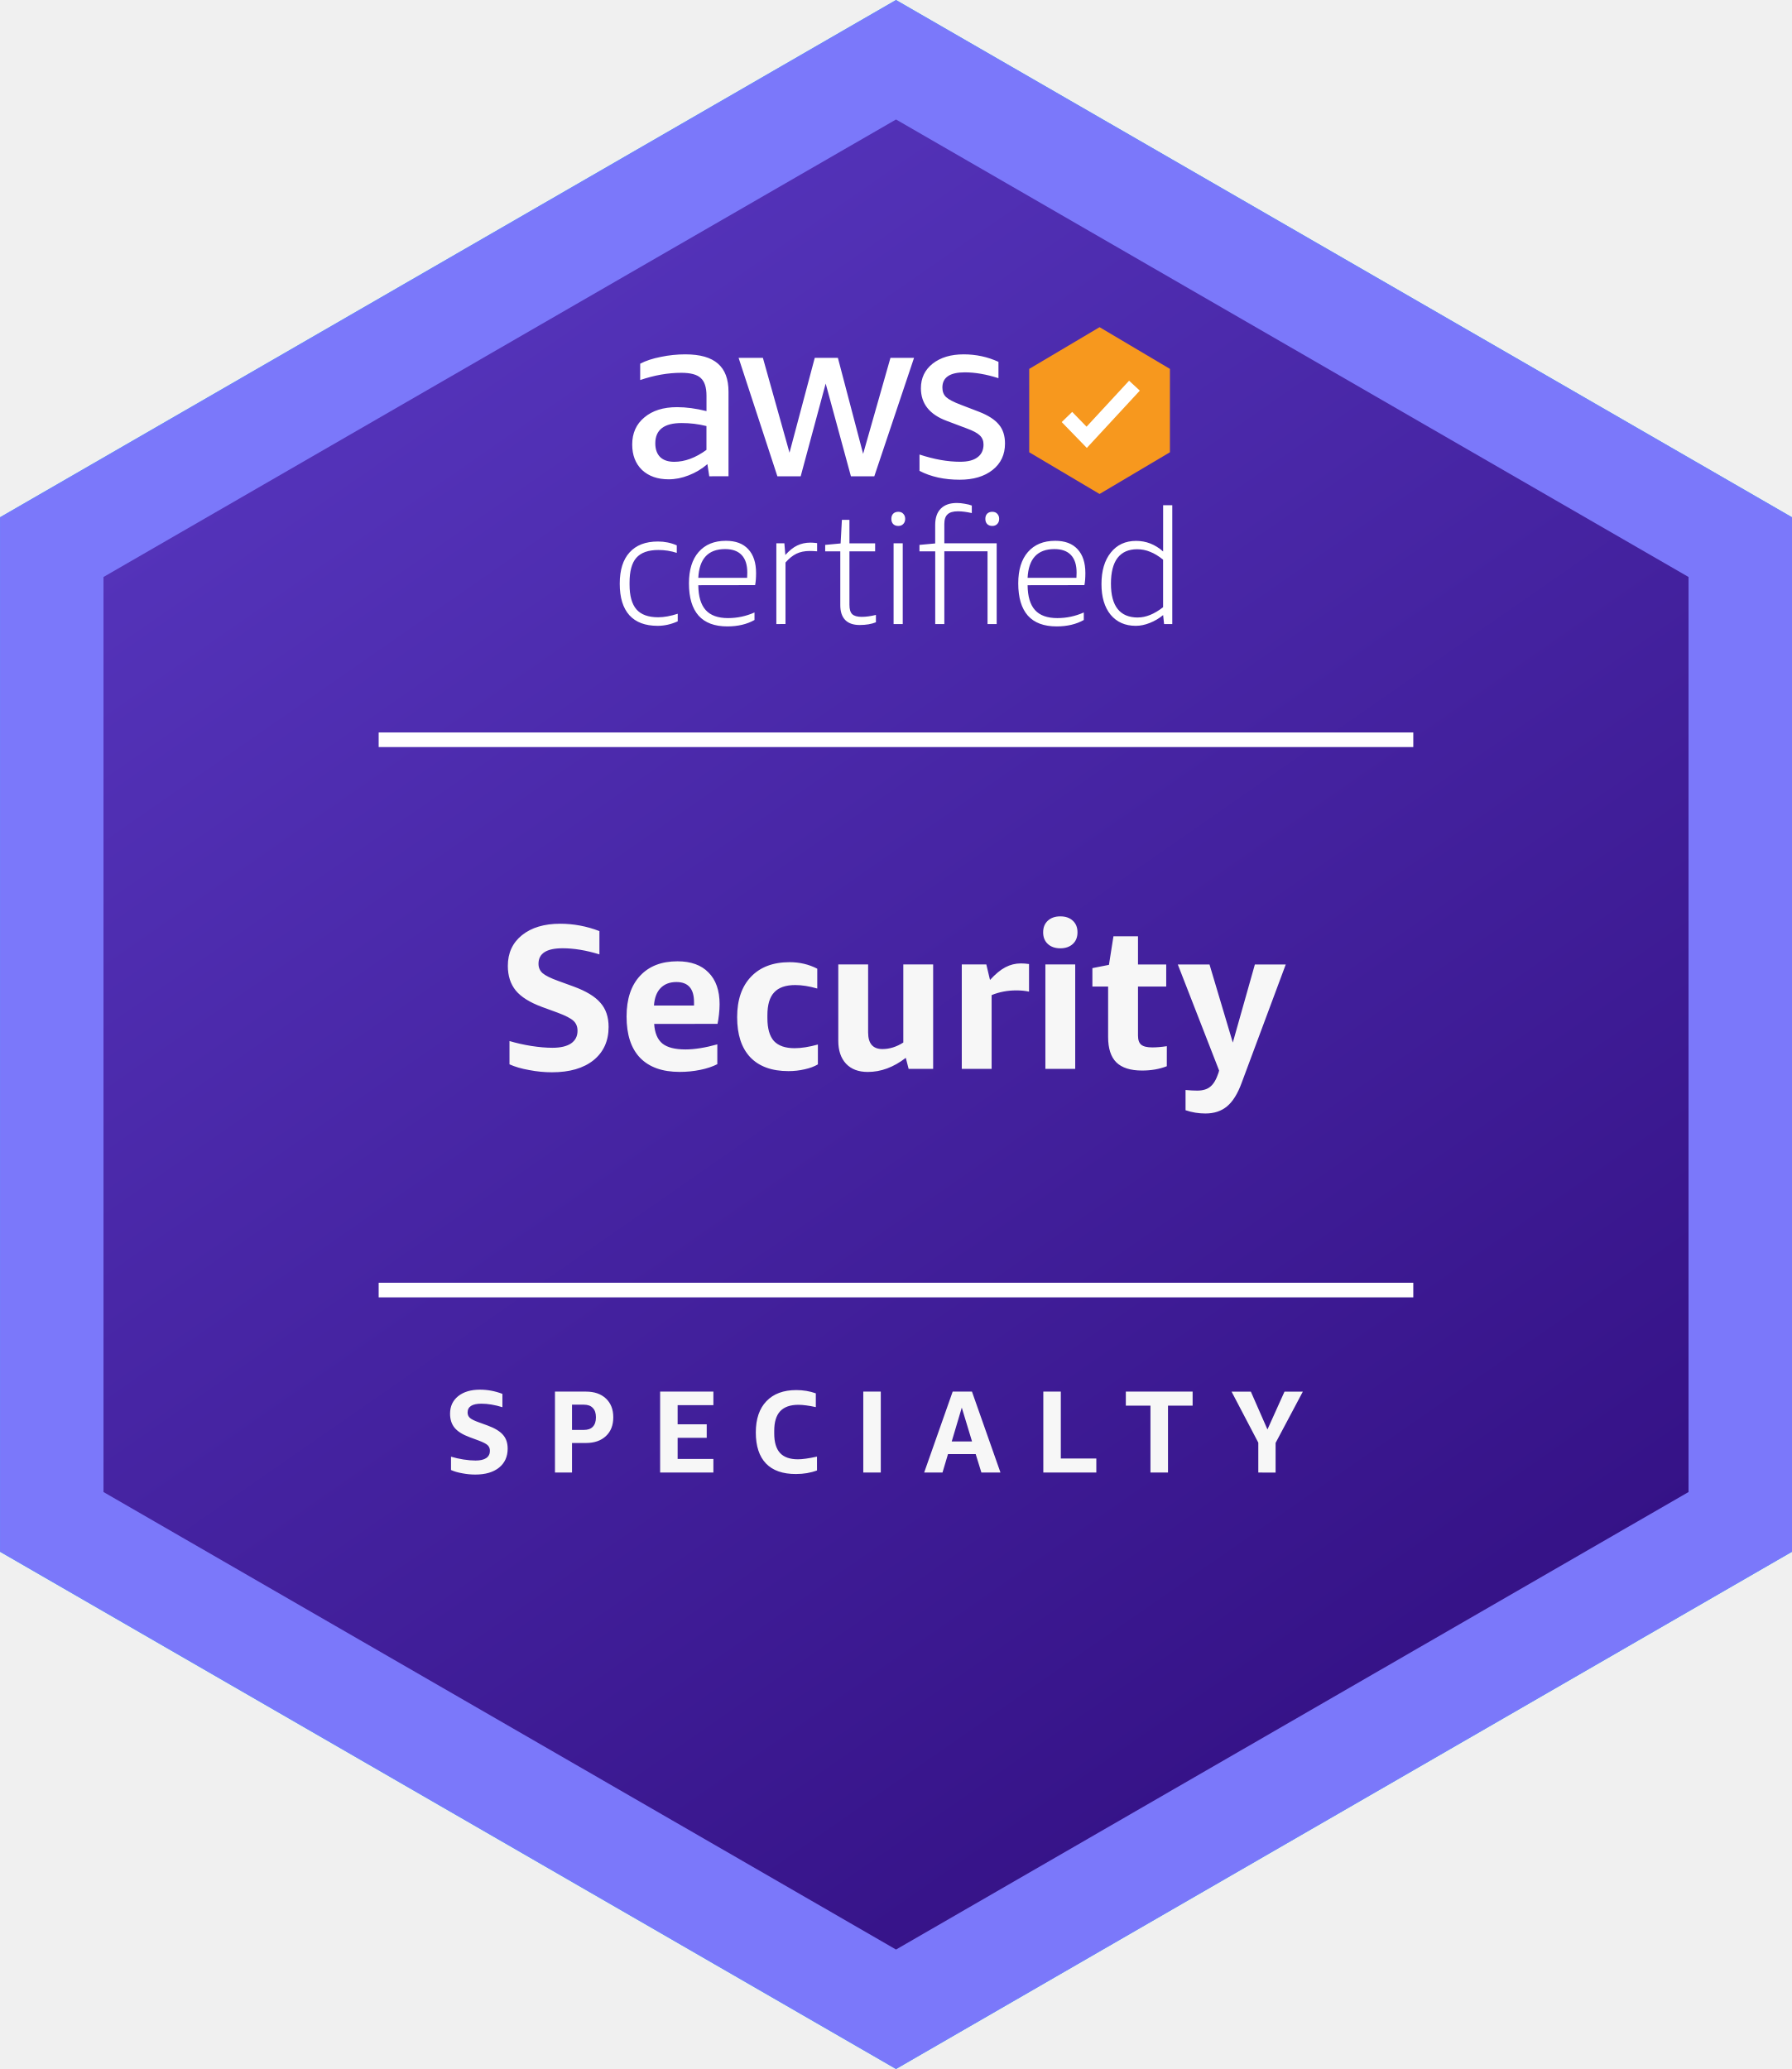
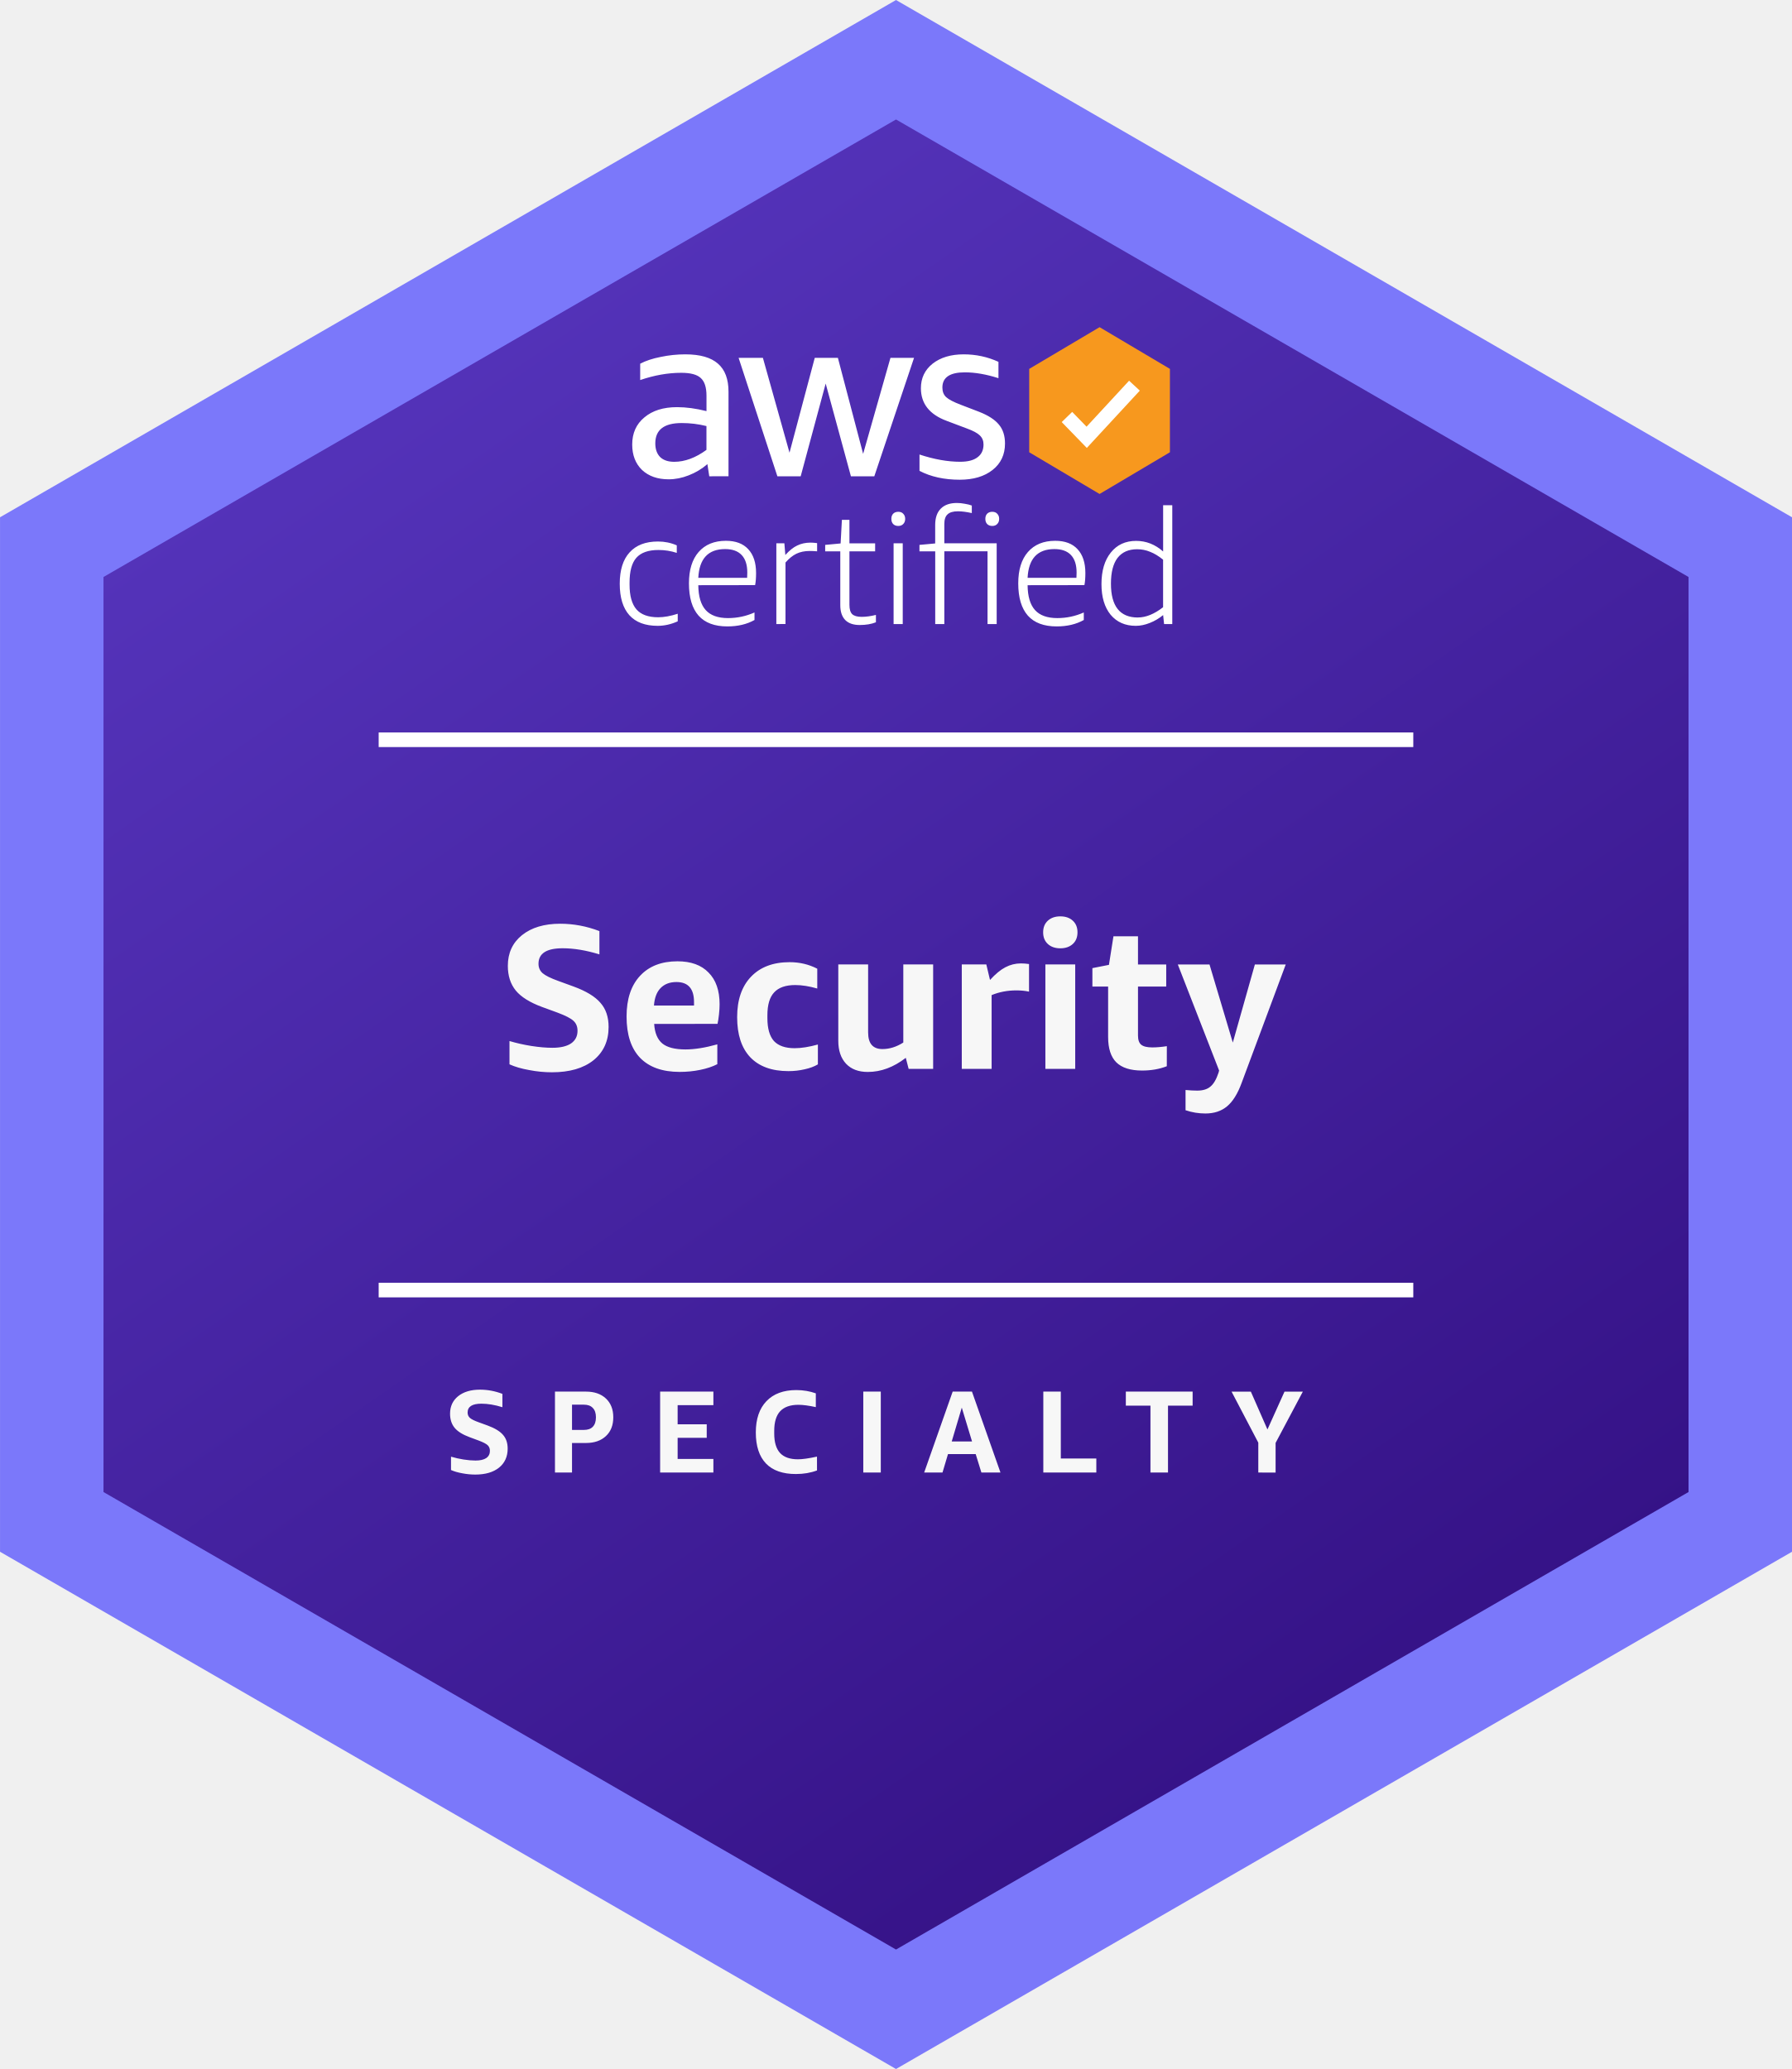
<svg xmlns="http://www.w3.org/2000/svg" xmlns:xlink="http://www.w3.org/1999/xlink" width="4.33cm" height="5cm" viewBox="0 0 43.301 50" version="1.1" id="svg1" xml:space="preserve">
  <defs id="defs1">
    <linearGradient id="linearGradient13">
      <stop style="stop-color:#5534bb;stop-opacity:1;" offset="0" id="stop12" />
      <stop style="stop-color:#341185;stop-opacity:1;" offset="1" id="stop13" />
    </linearGradient>
-     <linearGradient id="linearGradient11">
-       <stop style="stop-color:#59646f;stop-opacity:1;" offset="0" id="stop10" />
-       <stop style="stop-color:#222f40;stop-opacity:1;" offset="1" id="stop11" />
-     </linearGradient>
-     <linearGradient id="linearGradient9">
-       <stop style="stop-color:#008397;stop-opacity:1;" offset="0" id="stop8" />
-       <stop style="stop-color:#00597c;stop-opacity:1;" offset="1" id="stop9" />
-     </linearGradient>
    <rect x="47" y="68.5" width="94.5" height="49" id="rect3" />
-     <linearGradient id="linearGradient2">
-       <stop style="stop-color:#3a3ef7;stop-opacity:1;" offset="0" id="stop2" />
-       <stop style="stop-color:#061a83;stop-opacity:1;" offset="1" id="stop3" />
-     </linearGradient>
-     <linearGradient xlink:href="#linearGradient9" id="linearGradient3" x1="7.086" y1="-1.946" x2="19.173" y2="15.44" gradientUnits="userSpaceOnUse" />
-     <linearGradient xlink:href="#linearGradient2" id="linearGradient3-9" x1="7.086" y1="-1.946" x2="19.173" y2="15.44" gradientUnits="userSpaceOnUse" />
-     <linearGradient xlink:href="#linearGradient11" id="linearGradient3-1" x1="7.086" y1="-1.946" x2="19.173" y2="15.44" gradientUnits="userSpaceOnUse" />
    <linearGradient xlink:href="#linearGradient13" id="linearGradient3-3" x1="7.086" y1="-1.946" x2="19.173" y2="15.44" gradientUnits="userSpaceOnUse" />
  </defs>
  <g id="layer1" transform="translate(-3.350001)">
-     <path style="display:inline;fill:url(#linearGradient3);fill-opacity:1;stroke:#15caf7;stroke-width:1.226;stroke-dasharray:none;stroke-opacity:1" id="path1" d="M 23.101,12.523 13.097,18.299 3.093,12.523 3.093,0.971 13.097,-4.805 23.101,0.971 Z" transform="matrix(2.039204,0,0,2.039204,-1.706562,11.24175)" />
-     <path style="display:inline;fill:url(#linearGradient3-3);fill-opacity:1;stroke:#7b78fa;stroke-width:1.226;stroke-dasharray:none;stroke-opacity:1" id="path1-00" d="M 23.101,12.523 13.097,18.299 3.093,12.523 3.093,0.971 13.097,-4.805 23.101,0.971 Z" transform="matrix(2.039204,0,0,2.039204,-1.70656,11.24175)" />
-     <path style="display:none;fill:url(#linearGradient3-1);fill-opacity:1;stroke:#d5dbdb;stroke-width:1.226;stroke-dasharray:none;stroke-opacity:1" id="path1-0" d="M 23.101,12.523 13.097,18.299 3.093,12.523 3.093,0.971 13.097,-4.805 23.101,0.971 Z" transform="matrix(2.039204,0,0,2.039204,-1.70656,11.24175)" />
-     <path style="display:none;fill:url(#linearGradient3-9);fill-opacity:1;stroke:#3c93f9;stroke-width:1.226;stroke-dasharray:none;stroke-opacity:1" id="path1-7" d="M 23.101,12.523 13.097,18.299 3.093,12.523 3.093,0.971 13.097,-4.805 23.101,0.971 Z" transform="matrix(2.039204,0,0,2.039204,-1.70656,11.24175)" />
+     <path id="path1-00" style="display:inline;fill:url(#linearGradient3-3);stroke:#7b78fa;stroke-width:1.226" transform="matrix(2.039204,0,0,2.039204,-1.70656,11.24175)" d="M 23.101,12.523 13.097,18.299 3.093,12.523 3.093,0.971 13.097,-4.805 23.101,0.971 Z" />
    <path id="path3" style="opacity:1;fill:none;fill-opacity:1;stroke:#ffffff;stroke-width:0.353;stroke-dasharray:none;stroke-opacity:1" d="M 12.5 17.877 L 37.5 17.877 L 12.5 17.877 z M 12.5 31.176 L 37.5 31.176 L 12.5 31.176 z " />
    <path d="m 14.696,34.731 q -0.251,-0.093 -0.361,-0.226 -0.11,-0.135 -0.11,-0.341 0,-0.265 0.195,-0.423 0.198,-0.158 0.528,-0.158 0.277,0 0.542,0.102 v 0.322 q -0.274,-0.085 -0.508,-0.085 -0.333,0 -0.333,0.214 0,0.079 0.056,0.13 0.059,0.051 0.217,0.107 l 0.209,0.076 q 0.262,0.096 0.373,0.226 0.113,0.127 0.113,0.333 0,0.291 -0.209,0.46 -0.209,0.167 -0.573,0.167 -0.158,0 -0.316,-0.031 -0.158,-0.028 -0.271,-0.079 v -0.322 q 0.141,0.042 0.302,0.068 0.161,0.025 0.291,0.025 0.167,0 0.257,-0.059 0.09,-0.062 0.09,-0.175 0,-0.087 -0.056,-0.138 -0.054,-0.051 -0.22,-0.113 z m 2.476,0.141 v 0.714 h -0.412 v -1.956 h 0.748 q 0.305,0 0.483,0.167 0.178,0.167 0.178,0.454 0,0.288 -0.178,0.454 -0.178,0.167 -0.483,0.167 z m 0,-0.316 h 0.288 q 0.141,0 0.214,-0.076 0.076,-0.079 0.076,-0.229 0,-0.15 -0.076,-0.226 -0.073,-0.079 -0.214,-0.079 h -0.288 z m 2.129,1.03 v -1.956 h 1.287 v 0.327 h -0.864 v 0.463 h 0.703 v 0.327 h -0.703 v 0.511 h 0.864 v 0.327 z m 3.791,-0.051 q -0.229,0.087 -0.511,0.087 -0.477,0 -0.722,-0.254 -0.246,-0.257 -0.246,-0.751 0,-0.488 0.257,-0.756 0.257,-0.268 0.722,-0.268 0.248,0 0.471,0.079 v 0.333 q -0.257,-0.056 -0.421,-0.056 -0.294,0 -0.44,0.155 -0.144,0.155 -0.144,0.474 v 0.065 q 0,0.316 0.141,0.471 0.141,0.152 0.432,0.152 0.164,0 0.46,-0.065 z m 1.118,0.051 v -1.956 h 0.423 v 1.956 z m 2.854,0 -0.138,-0.446 H 26.257 l -0.133,0.446 h -0.443 l 0.689,-1.956 h 0.466 l 0.689,1.956 z m -0.717,-0.751 h 0.491 l -0.248,-0.818 z m 2.213,0.751 v -1.956 h 0.423 v 1.617 h 0.858 v 0.339 z m 2.589,0 v -1.617 h -0.595 v -0.339 h 1.614 v 0.339 h -0.595 v 1.617 z m 2.606,0 v -0.722 l -0.646,-1.233 h 0.466 l 0.401,0.914 0.412,-0.914 h 0.443 l -0.658,1.239 v 0.717 z" id="text5" style="font-weight:bold;font-size:2.822px;line-height:0.9;font-family:'Amazon Ember';-inkscape-font-specification:'Amazon Ember, Bold';text-align:center;letter-spacing:0.794px;text-anchor:middle;fill:#f7f7f7;stroke-width:0.353" aria-label="SPECIALTY" />
    <path d="m 16.446,24.334 q -0.44,-0.163 -0.632,-0.395 -0.193,-0.237 -0.193,-0.598 0,-0.464 0.341,-0.741 0.346,-0.277 0.924,-0.277 0.484,0 0.948,0.178 v 0.563 q -0.479,-0.148 -0.889,-0.148 -0.583,0 -0.583,0.375 0,0.138 0.099,0.227 0.104,0.089 0.38,0.188 l 0.365,0.133 q 0.459,0.168 0.652,0.395 0.198,0.222 0.198,0.583 0,0.509 -0.365,0.805 -0.365,0.291 -1.003,0.291 -0.277,0 -0.553,-0.054 -0.277,-0.049 -0.474,-0.138 v -0.563 q 0.247,0.074 0.528,0.119 0.282,0.044 0.509,0.044 0.291,0 0.449,-0.104 0.158,-0.109 0.158,-0.306 0,-0.153 -0.099,-0.242 -0.094,-0.089 -0.385,-0.198 z m 2.711,0.41 q 0.02,0.326 0.198,0.474 0.178,0.143 0.558,0.143 0.331,0 0.77,-0.123 v 0.479 q -0.173,0.089 -0.415,0.138 -0.237,0.049 -0.494,0.049 -0.627,0 -0.958,-0.341 -0.326,-0.341 -0.326,-0.998 0,-0.632 0.326,-0.983 0.326,-0.351 0.904,-0.351 0.489,0 0.751,0.272 0.267,0.267 0.267,0.766 0,0.109 -0.015,0.247 -0.015,0.138 -0.035,0.227 z m 0.538,-1.012 q -0.242,0 -0.385,0.148 -0.138,0.143 -0.158,0.42 h 0.968 v -0.084 q 0,-0.484 -0.425,-0.484 z m 3.418,1.99 q -0.133,0.079 -0.321,0.119 -0.188,0.044 -0.39,0.044 -0.603,0 -0.924,-0.336 -0.316,-0.336 -0.316,-0.968 0,-0.627 0.336,-0.978 0.336,-0.351 0.933,-0.351 0.361,0 0.667,0.158 v 0.479 q -0.291,-0.084 -0.533,-0.084 -0.346,0 -0.509,0.178 -0.163,0.173 -0.163,0.553 v 0.069 q 0,0.375 0.158,0.553 0.163,0.173 0.499,0.173 0.242,0 0.563,-0.089 z m 2.193,0.109 -0.069,-0.267 q -0.44,0.341 -0.919,0.341 -0.336,0 -0.524,-0.198 -0.188,-0.202 -0.188,-0.553 v -1.847 h 0.721 v 1.645 q 0,0.4 0.346,0.4 0.257,0 0.504,-0.158 v -1.887 h 0.721 v 2.524 z m 1.284,0 v -2.524 h 0.593 l 0.089,0.375 q 0.198,-0.217 0.37,-0.306 0.178,-0.094 0.375,-0.094 0.094,0 0.198,0.015 v 0.667 q -0.138,-0.03 -0.306,-0.03 -0.321,0 -0.598,0.114 v 1.783 z m 2.02,0 v -2.524 h 0.721 v 2.524 z m 0.361,-2.914 q -0.188,0 -0.301,-0.104 -0.114,-0.104 -0.114,-0.282 0,-0.178 0.114,-0.282 0.114,-0.104 0.301,-0.104 0.188,0 0.301,0.104 0.114,0.104 0.114,0.282 0,0.178 -0.114,0.282 -0.114,0.104 -0.301,0.104 z m 2.573,2.85 q -0.267,0.104 -0.598,0.104 -0.42,0 -0.622,-0.198 -0.198,-0.198 -0.198,-0.612 v -1.22 h -0.38 v -0.445 l 0.4,-0.079 0.109,-0.691 h 0.593 v 0.682 h 0.682 v 0.533 h -0.682 v 1.185 q 0,0.158 0.079,0.222 0.079,0.064 0.267,0.064 0.153,0 0.351,-0.03 z m 1.264,0.104 -0.998,-2.563 h 0.766 l 0.563,1.887 0.533,-1.887 h 0.746 l -1.067,2.865 q -0.143,0.39 -0.351,0.563 -0.207,0.173 -0.524,0.173 -0.247,0 -0.479,-0.079 v -0.489 q 0.158,0.015 0.282,0.015 0.207,0 0.321,-0.099 0.114,-0.094 0.193,-0.331 z" id="text3" style="font-weight:bold;font-size:4.939px;line-height:0.9;font-family:'Amazon Ember';-inkscape-font-specification:'Amazon Ember, Bold';text-align:center;letter-spacing:0px;text-anchor:middle;fill:#f7f7f7;stroke-width:0.353" aria-label="Security" />
    <g id="g8" transform="translate(0.1322917,-0.5291667)">
-       <path style="display:inline;opacity:1;fill:#f7981e;fill-opacity:1;stroke:none;stroke-width:0.357" id="path5" d="m 10.609,24.423 -1.745,1.008 -1.745,-1.008 10e-8,-2.015 1.745,-1.008 1.745,1.008 z" transform="matrix(0.9741859,0,0,1,21.15199,-12.96458)" />
+       <path id="path5" style="display:inline;opacity:1;fill:#f7981e;stroke-width:0.357" transform="matrix(0.9741859,0,0,1,21.15199,-12.96458)" d="m 10.609,24.423 -1.745,1.008 -1.745,-1.008 10e-8,-2.015 1.745,-1.008 1.745,1.008 z" />
      <path style="opacity:1;fill:none;fill-opacity:1;stroke:#ffffff;stroke-width:0.353;stroke-dasharray:none;stroke-opacity:1" d="m 28.999,10.606 0.477,0.491 1.154,-1.248" id="path7" />
      <path style="font-weight:300;font-size:3.881px;font-family:'Amazon Ember';-inkscape-font-specification:'Amazon Ember Light';letter-spacing:0px;fill:#ffffff;stroke-width:2.5" d="m 19.594,15.544 q -0.241,0.109 -0.485,0.109 -0.45,0 -0.683,-0.256 -0.233,-0.26 -0.233,-0.761 0,-0.497 0.237,-0.757 0.237,-0.264 0.687,-0.264 0.241,0 0.454,0.093 v 0.182 q -0.213,-0.07 -0.442,-0.07 -0.369,0 -0.536,0.19 -0.163,0.186 -0.163,0.601 v 0.047 q 0,0.404 0.167,0.598 0.167,0.19 0.524,0.19 0.213,0 0.473,-0.085 z m 0.497,-0.873 q 0.004,0.407 0.179,0.601 0.175,0.194 0.539,0.194 0.334,0 0.64,-0.136 v 0.182 q -0.276,0.155 -0.656,0.155 -0.462,0 -0.695,-0.26 -0.233,-0.264 -0.233,-0.78 0,-0.489 0.233,-0.757 0.237,-0.272 0.66,-0.272 0.353,0 0.539,0.202 0.19,0.202 0.19,0.578 0,0.175 -0.023,0.291 z m 0.648,-0.873 q -0.613,0 -0.648,0.695 h 1.18 q 0.004,-0.054 0.004,-0.128 0,-0.279 -0.136,-0.423 -0.136,-0.144 -0.4,-0.144 z M 21.977,15.61 v -1.952 h 0.194 l 0.023,0.283 q 0.147,-0.163 0.287,-0.229 0.144,-0.07 0.322,-0.07 0.066,0 0.159,0.012 v 0.198 q -0.101,-0.008 -0.182,-0.008 -0.179,0 -0.318,0.066 -0.136,0.066 -0.264,0.213 v 1.486 z m 2.406,-0.043 q -0.163,0.066 -0.392,0.066 -0.229,0 -0.349,-0.12 -0.12,-0.124 -0.12,-0.357 V 13.853 H 23.157 V 13.697 l 0.373,-0.035 0.031,-0.57 h 0.182 v 0.567 h 0.621 v 0.194 h -0.621 v 1.292 q 0,0.159 0.066,0.225 0.07,0.066 0.229,0.066 0.159,0 0.345,-0.047 z m 0.427,0.043 V 13.658 H 25.031 v 1.952 z m 0.113,-2.371 q -0.078,0 -0.124,-0.047 -0.043,-0.047 -0.043,-0.124 0,-0.078 0.043,-0.124 0.047,-0.047 0.124,-0.047 0.078,0 0.12,0.047 0.047,0.047 0.047,0.124 0,0.078 -0.047,0.124 -0.043,0.047 -0.12,0.047 z m 0.893,2.371 V 13.853 H 25.435 V 13.697 l 0.38,-0.035 v -0.446 q 0,-0.26 0.136,-0.396 0.136,-0.136 0.388,-0.136 0.093,0 0.19,0.019 0.101,0.016 0.171,0.043 v 0.182 q -0.194,-0.043 -0.334,-0.043 -0.175,0 -0.252,0.074 -0.078,0.07 -0.078,0.233 v 0.466 h 1.265 v 1.952 h -0.221 v -1.758 h -1.044 v 1.758 z m 1.378,-2.371 q -0.078,0 -0.124,-0.047 -0.043,-0.047 -0.043,-0.124 0,-0.078 0.043,-0.124 0.047,-0.047 0.124,-0.047 0.078,0 0.12,0.047 0.047,0.047 0.047,0.124 0,0.078 -0.047,0.124 -0.043,0.047 -0.12,0.047 z m 0.854,1.432 q 0.004,0.407 0.179,0.601 0.175,0.194 0.539,0.194 0.334,0 0.64,-0.136 v 0.182 q -0.276,0.155 -0.656,0.155 -0.462,0 -0.695,-0.26 -0.233,-0.264 -0.233,-0.78 0,-0.489 0.233,-0.757 0.237,-0.272 0.66,-0.272 0.353,0 0.539,0.202 0.19,0.202 0.19,0.578 0,0.175 -0.023,0.291 z m 0.648,-0.873 q -0.613,0 -0.648,0.695 h 1.18 q 0.004,-0.054 0.004,-0.128 0,-0.279 -0.136,-0.423 -0.136,-0.144 -0.4,-0.144 z m 2.65,1.812 -0.023,-0.217 q -0.144,0.12 -0.322,0.19 -0.175,0.07 -0.338,0.07 -0.384,0 -0.609,-0.268 -0.221,-0.272 -0.221,-0.741 0,-0.481 0.225,-0.761 0.225,-0.283 0.613,-0.283 0.361,0 0.652,0.256 v -1.118 h 0.221 v 2.872 z m -0.633,-0.159 q 0.291,0 0.609,-0.248 v -1.149 q -0.163,-0.132 -0.314,-0.19 -0.147,-0.062 -0.314,-0.062 -0.31,0 -0.473,0.21 -0.159,0.21 -0.159,0.621 0,0.819 0.652,0.819 z" id="text2" aria-label="certified" />
      <path style="font-size:5.644px;font-family:'Amazon Ember';-inkscape-font-specification:'Amazon Ember';letter-spacing:-0.132px;fill:#ffffff;stroke-width:2.5" d="m 20.356,12.039 -0.045,-0.294 q -0.203,0.175 -0.452,0.271 -0.243,0.096 -0.485,0.096 -0.401,0 -0.643,-0.226 -0.237,-0.231 -0.237,-0.615 0,-0.412 0.294,-0.655 0.294,-0.248 0.79,-0.248 0.327,0 0.711,0.096 V 10.091 q 0,-0.305 -0.141,-0.429 -0.135,-0.124 -0.468,-0.124 -0.48,0 -0.993,0.175 V 9.318 q 0.203,-0.107 0.497,-0.164 0.294,-0.062 0.593,-0.062 0.536,0 0.79,0.226 0.254,0.22 0.254,0.677 v 2.043 z m -0.847,-0.35 q 0.384,0 0.779,-0.288 v -0.576 q -0.294,-0.073 -0.598,-0.073 -0.638,0 -0.638,0.491 0,0.214 0.119,0.333 0.119,0.113 0.339,0.113 z m 4.27,0.35 -0.61,-2.241 -0.604,2.241 H 22.002 L 21.065,9.177 h 0.587 l 0.643,2.292 0.61,-2.292 h 0.559 l 0.61,2.32 0.66,-2.32 h 0.57 l -0.96,2.862 z m 3.204,-0.768 q 0,-0.135 -0.09,-0.22 -0.085,-0.085 -0.316,-0.169 l -0.48,-0.181 q -0.627,-0.231 -0.627,-0.79 0,-0.367 0.282,-0.593 0.288,-0.226 0.751,-0.226 0.446,0 0.841,0.181 v 0.395 q -0.44,-0.141 -0.813,-0.141 -0.542,0 -0.542,0.367 0,0.147 0.09,0.231 0.09,0.085 0.356,0.186 l 0.44,0.169 q 0.333,0.13 0.48,0.31 0.147,0.175 0.147,0.457 0,0.401 -0.299,0.638 -0.299,0.237 -0.796,0.237 -0.559,0 -0.971,-0.214 v -0.395 q 0.531,0.175 0.982,0.175 0.277,0 0.418,-0.107 0.147,-0.107 0.147,-0.31 z" id="text1" aria-label="aws" />
    </g>
  </g>
  <g id="layer4" style="display:inline">
    <path id="path1-2" style="display:none;vector-effect:non-scaling-stroke;fill:none;fill-opacity:1;stroke:#ff00ff;stroke-width:0.265;stroke-dasharray:none;stroke-opacity:1;-inkscape-stroke:hairline" d="M 21.389,0.986 C 14.499,4.961 7.611,8.942 0.719,12.915 c 0,8.057 2.1e-7,16.114 0,24.172 6.98,4.023 13.955,8.055 20.934,12.08 6.977,-4.025 13.951,-8.057 20.93,-12.08 0,-8.057 0,-16.114 0,-24.172 C 35.603,8.892 28.63,4.86 21.652,0.835 l -0.177,0.102 z" />
  </g>
</svg>
